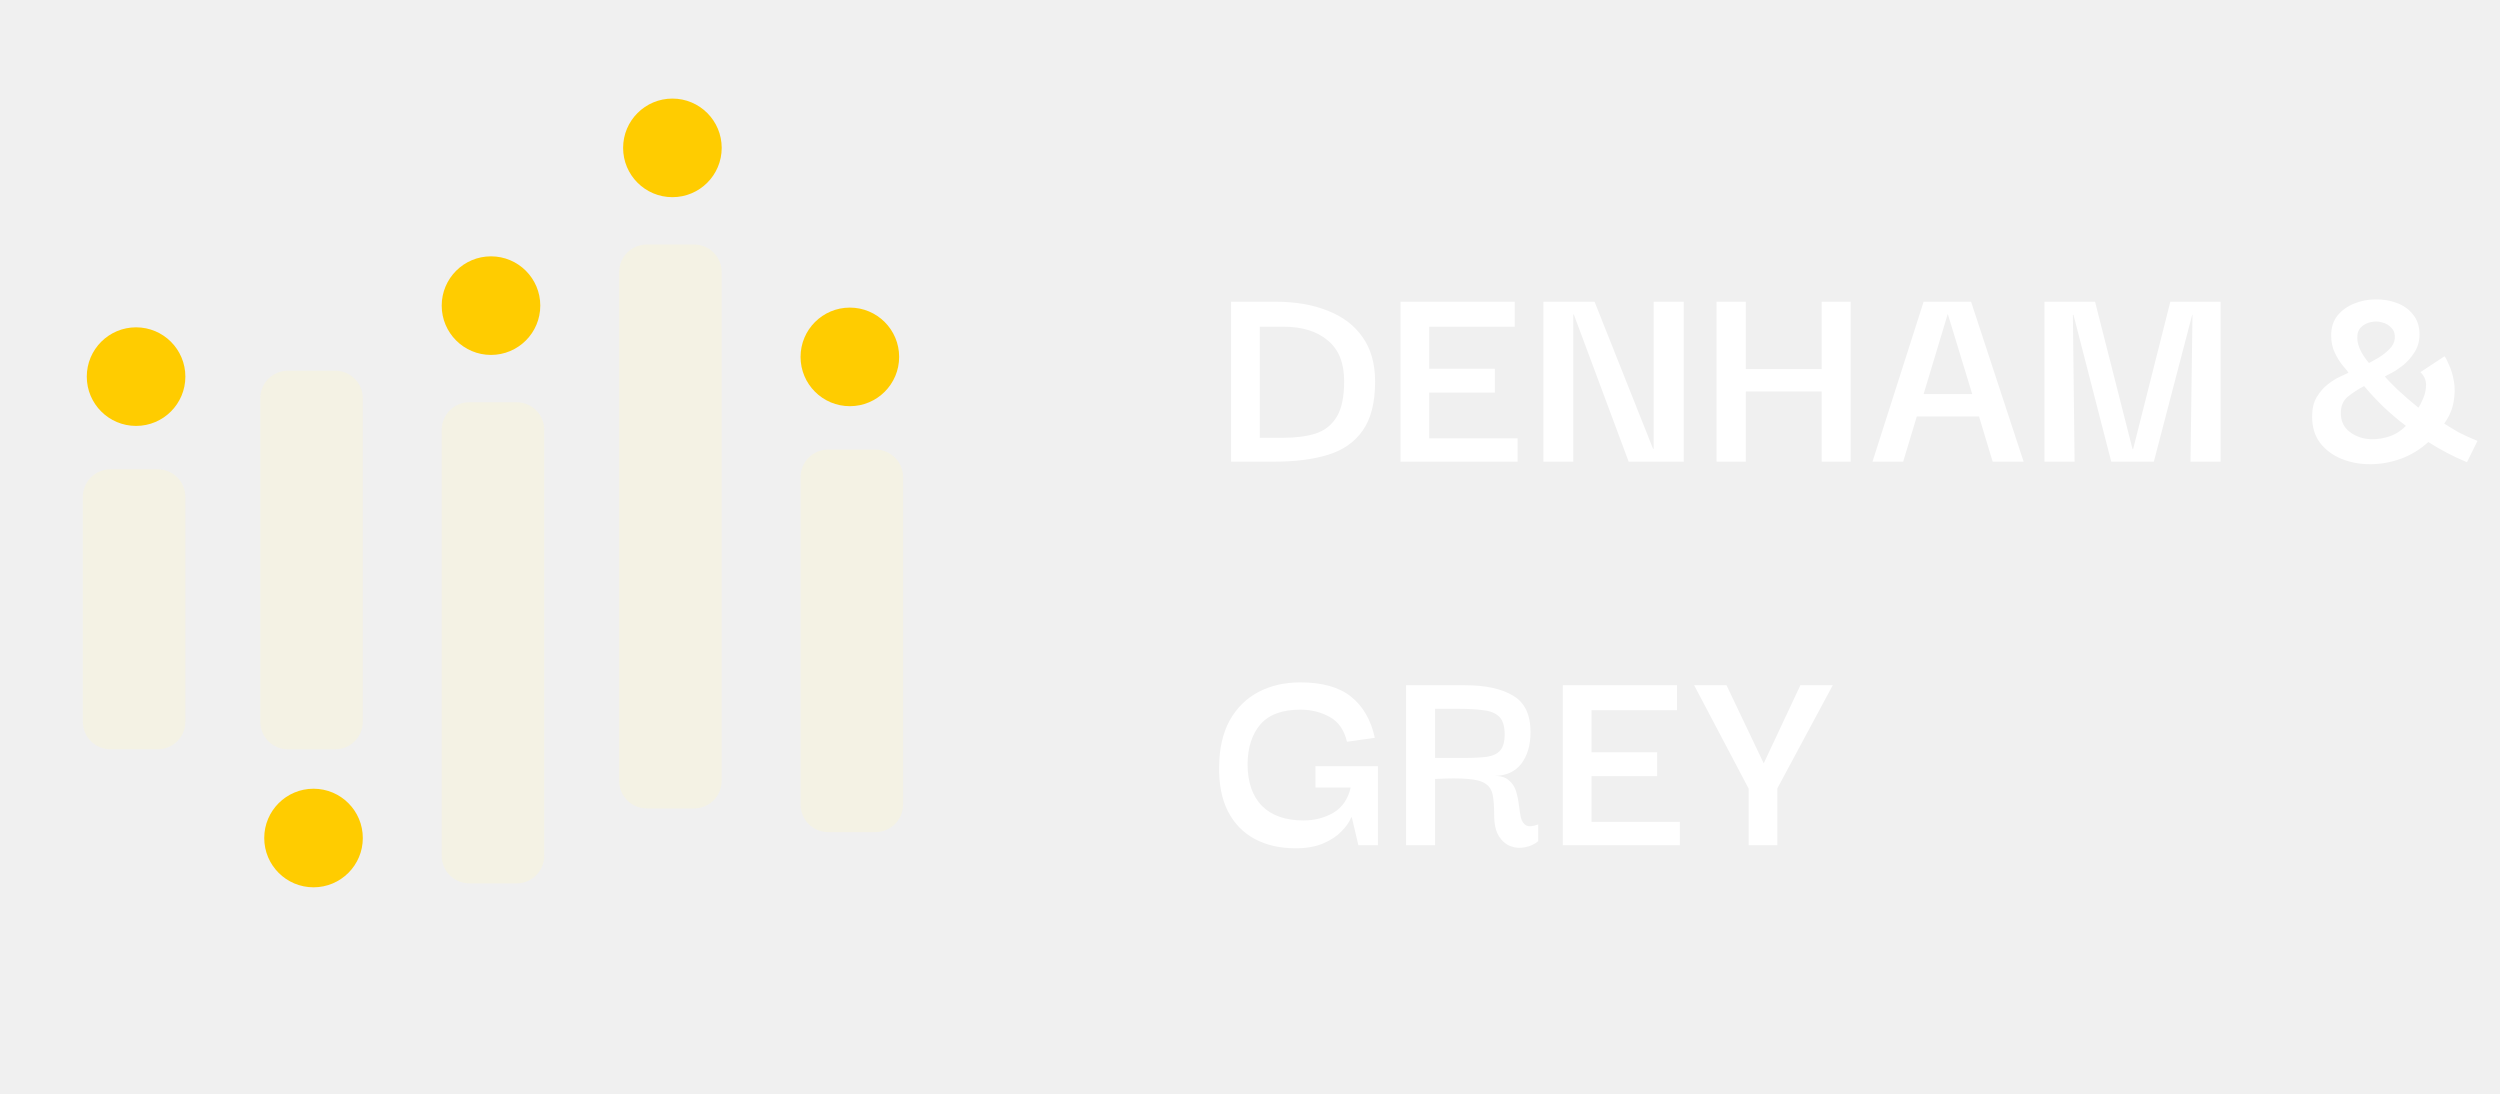
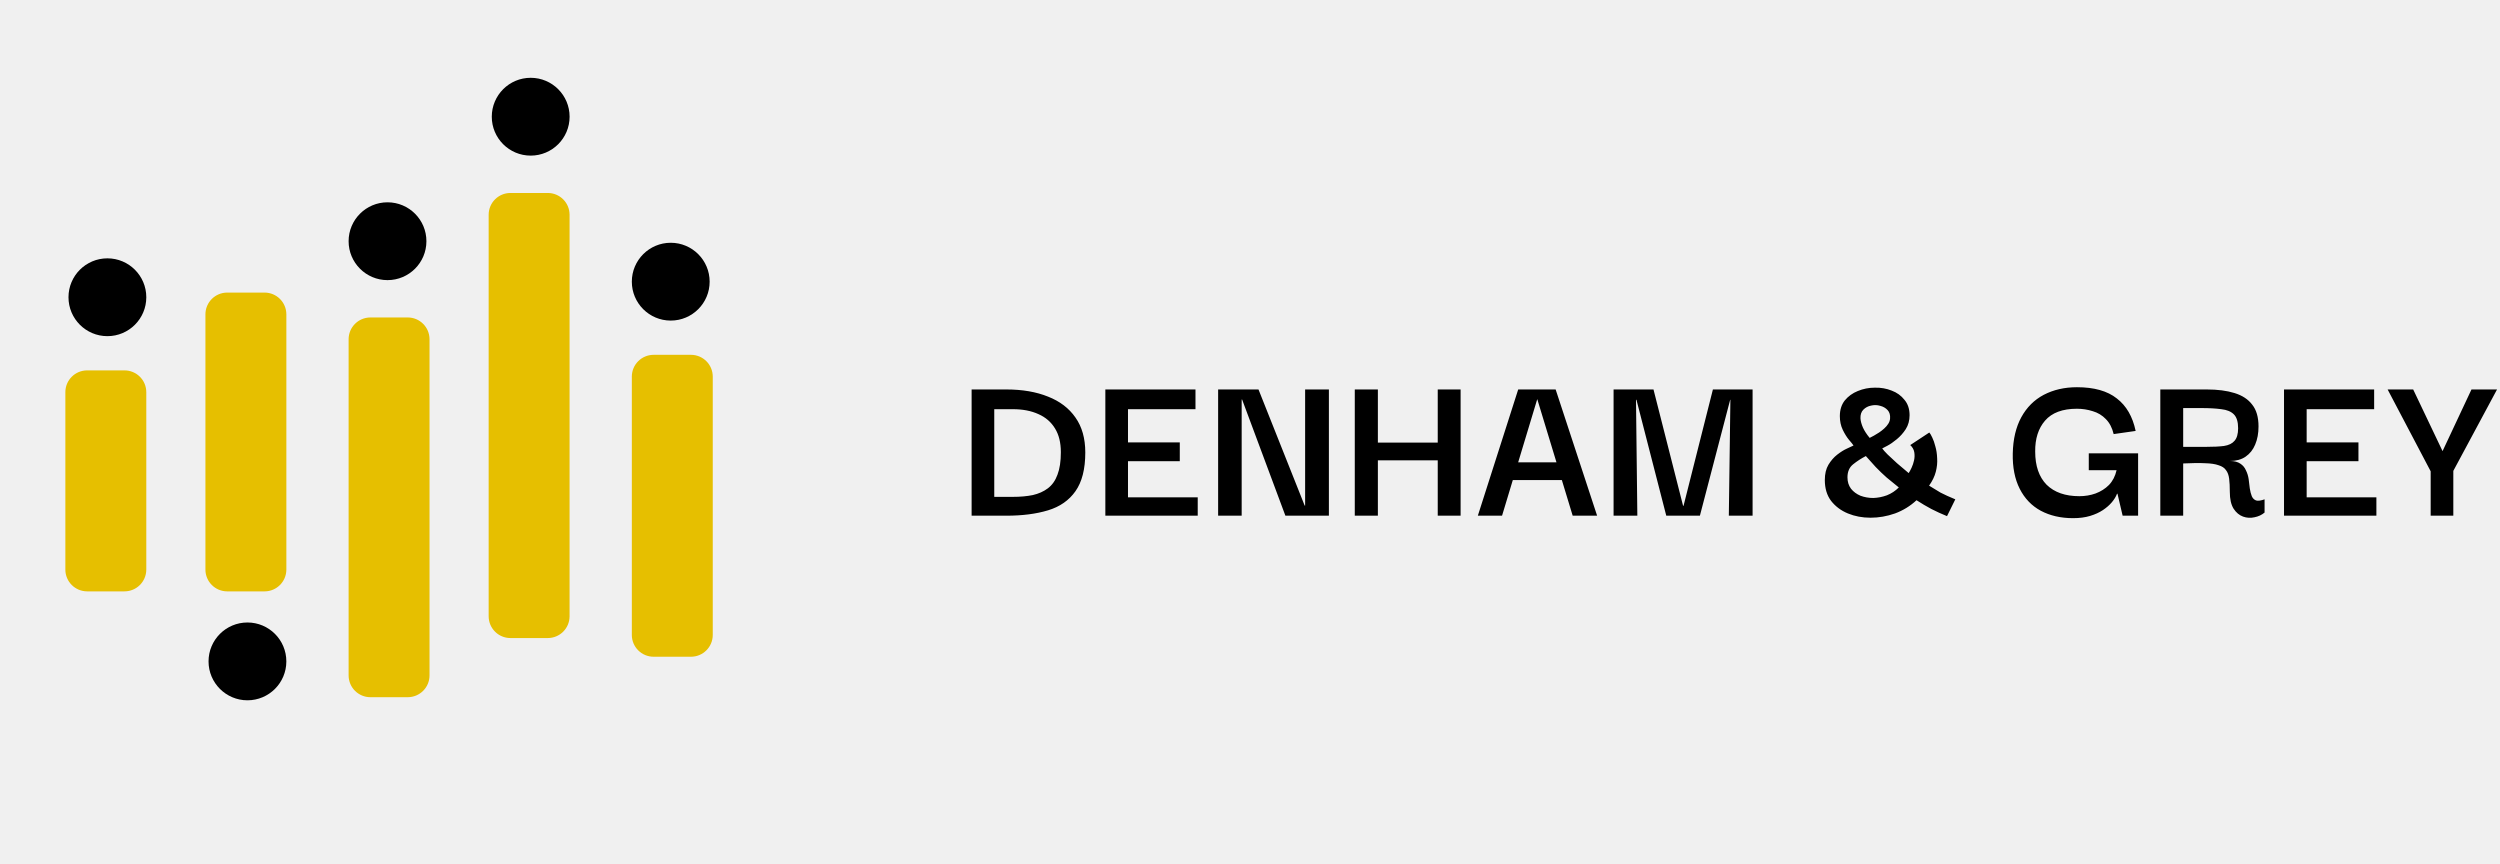
- <svg xmlns="http://www.w3.org/2000/svg" width="176" height="77" viewBox="0 0 176 77" fill="none">
-   <path d="M5.83 34.981C5.83 33.908 6.7 33.038 7.774 33.038H11.105C12.178 33.038 13.049 33.908 13.049 34.981V50.807C13.049 51.88 12.178 52.75 11.105 52.75H7.774C6.7 52.75 5.83 51.88 5.83 50.807V34.981Z" fill="#F4F2E4" />
-   <path d="M13.05 26.514C13.05 28.431 11.496 29.985 9.58 29.985C7.663 29.985 6.109 28.431 6.109 26.514C6.109 24.598 7.663 23.044 9.58 23.044C11.496 23.044 13.05 24.598 13.05 26.514Z" fill="#FFCC00" />
-   <path d="M31.096 30.262C31.096 29.189 31.966 28.318 33.039 28.318H36.371C37.444 28.318 38.314 29.189 38.314 30.262V60.246C38.314 61.32 37.444 62.19 36.371 62.19H33.039C31.966 62.19 31.096 61.32 31.096 60.246V30.262Z" fill="#F4F2E4" />
-   <path d="M38.036 21.516C38.036 23.433 36.483 24.987 34.566 24.987C32.65 24.987 31.096 23.433 31.096 21.516C31.096 19.6 32.65 18.046 34.566 18.046C36.483 18.046 38.036 19.6 38.036 21.516Z" fill="#FFCC00" />
-   <path d="M43.588 19.156C43.588 18.083 44.458 17.213 45.531 17.213H48.863C49.936 17.213 50.806 18.083 50.806 19.156V54.971C50.806 56.044 49.936 56.914 48.863 56.914H45.531C44.458 56.914 43.588 56.044 43.588 54.971V19.156Z" fill="#F4F2E4" />
-   <path d="M50.808 10.411C50.808 12.328 49.254 13.881 47.338 13.881C45.421 13.881 43.867 12.328 43.867 10.411C43.867 8.494 45.421 6.94 47.338 6.94C49.254 6.94 50.808 8.494 50.808 10.411Z" fill="#FFCC00" />
-   <path d="M56.359 33.594C56.359 32.52 57.23 31.65 58.303 31.65H61.634C62.708 31.65 63.578 32.52 63.578 33.594V56.637C63.578 57.711 62.708 58.581 61.634 58.581H58.303C57.23 58.581 56.359 57.711 56.359 56.637V33.594Z" fill="#F4F2E4" />
-   <path d="M63.3 25.126C63.3 27.042 61.746 28.596 59.83 28.596C57.913 28.596 56.359 27.042 56.359 25.126C56.359 23.209 57.913 21.655 59.83 21.655C61.746 21.655 63.3 23.209 63.3 25.126Z" fill="#FFCC00" />
-   <path d="M18.324 28.041C18.324 26.968 19.194 26.098 20.268 26.098H23.599C24.673 26.098 25.543 26.968 25.543 28.041V50.807C25.543 51.88 24.673 52.751 23.599 52.751H20.268C19.194 52.751 18.324 51.88 18.324 50.807V28.041Z" fill="#F4F2E4" />
-   <path d="M25.542 58.997C25.542 60.913 23.989 62.467 22.072 62.467C20.155 62.467 18.602 60.913 18.602 58.997C18.602 57.08 20.155 55.526 22.072 55.526C23.989 55.526 25.542 57.08 25.542 58.997Z" fill="#FFCC00" />
-   <path d="M96.808 26.86C96.808 28.34 96.515 29.493 95.928 30.32C95.355 31.133 94.541 31.7 93.488 32.02C92.435 32.34 91.195 32.5 89.768 32.5H86.668V21.24H89.768C91.195 21.24 92.435 21.453 93.488 21.88C94.541 22.293 95.355 22.913 95.928 23.74C96.515 24.567 96.808 25.607 96.808 26.86ZM88.688 30.82H90.348C91.228 30.82 91.988 30.72 92.628 30.52C93.268 30.307 93.761 29.913 94.108 29.34C94.455 28.767 94.628 27.933 94.628 26.84C94.628 25.547 94.242 24.587 93.468 23.96C92.708 23.32 91.668 23 90.348 23H88.688V30.82ZM100.617 30.86H106.837V32.5H98.597V21.24H106.637V23H100.617V25.96H105.237V27.64H100.617V30.86ZM116.417 21.24H118.537V32.5H114.657L110.797 22.14H110.757V32.5H108.657V21.24H112.257L116.377 31.6H116.417V21.24ZM122.906 32.5H120.846V21.24H122.906V25.98H128.246V21.24H130.286V32.5H128.246V27.56H122.906V32.5ZM131.823 32.5L135.423 21.24H138.763L142.463 32.5H140.283L139.323 29.32H134.943L133.983 32.5H131.823ZM137.123 22.1L135.423 27.74H138.843L137.123 22.1ZM143.931 32.5V21.24H147.491L150.131 31.62H150.171L152.791 21.24H156.331V32.5H154.211L154.351 22.16H154.331L151.631 32.5H148.631L145.971 22.16H145.931L146.051 32.5H143.931ZM173.674 32.54C172.741 32.153 171.834 31.68 170.954 31.12C170.381 31.64 169.734 32.033 169.014 32.3C168.308 32.553 167.588 32.68 166.854 32.68C166.121 32.68 165.448 32.553 164.834 32.3C164.221 32.047 163.721 31.673 163.334 31.18C162.961 30.687 162.774 30.067 162.774 29.32C162.774 28.773 162.881 28.32 163.094 27.96C163.321 27.587 163.581 27.287 163.874 27.06C164.181 26.82 164.468 26.64 164.734 26.52C165.014 26.387 165.214 26.293 165.334 26.24C165.268 26.133 165.134 25.967 164.934 25.74C164.734 25.5 164.548 25.2 164.374 24.84C164.201 24.48 164.114 24.073 164.114 23.62C164.114 23.06 164.261 22.593 164.554 22.22C164.861 21.847 165.248 21.567 165.714 21.38C166.194 21.18 166.694 21.08 167.214 21.08C167.748 21.067 168.248 21.147 168.714 21.32C169.194 21.493 169.581 21.767 169.874 22.14C170.181 22.513 170.334 22.98 170.334 23.54C170.334 24.007 170.221 24.42 169.994 24.78C169.768 25.14 169.501 25.447 169.194 25.7C168.888 25.94 168.608 26.127 168.354 26.26C168.101 26.393 167.948 26.473 167.894 26.5C168.041 26.687 168.328 26.987 168.754 27.4C169.194 27.813 169.694 28.247 170.254 28.7C170.361 28.553 170.474 28.333 170.594 28.04C170.728 27.733 170.794 27.413 170.794 27.08C170.794 26.747 170.661 26.453 170.394 26.2L172.094 25.08C172.174 25.173 172.281 25.38 172.414 25.7C172.561 26.007 172.674 26.387 172.754 26.84C172.834 27.28 172.828 27.76 172.734 28.28C172.654 28.8 172.434 29.313 172.074 29.82C172.408 30.033 172.748 30.24 173.094 30.44C173.454 30.627 173.894 30.827 174.414 31.04L173.674 32.54ZM166.774 25.56C166.948 25.467 167.174 25.34 167.454 25.18C167.734 25.007 167.988 24.807 168.214 24.58C168.441 24.353 168.568 24.107 168.594 23.84C168.621 23.533 168.548 23.287 168.374 23.1C168.201 22.9 167.981 22.767 167.714 22.7C167.448 22.62 167.174 22.613 166.894 22.68C166.628 22.733 166.401 22.853 166.214 23.04C166.028 23.227 165.941 23.487 165.954 23.82C165.968 24.34 166.241 24.92 166.774 25.56ZM169.374 29.98C168.814 29.553 168.288 29.107 167.794 28.64C167.301 28.16 166.848 27.673 166.434 27.18C166.021 27.393 165.641 27.64 165.294 27.92C164.961 28.187 164.794 28.573 164.794 29.08C164.794 29.573 164.954 29.973 165.274 30.28C165.608 30.587 166.021 30.787 166.514 30.88C167.008 30.96 167.514 30.927 168.034 30.78C168.554 30.633 169.001 30.367 169.374 29.98ZM91.208 59.72C90.115 59.72 89.155 59.5 88.328 59.06C87.515 58.62 86.888 57.973 86.448 57.12C86.008 56.253 85.802 55.193 85.828 53.94C85.841 52.673 86.088 51.6 86.568 50.72C87.061 49.84 87.735 49.173 88.588 48.72C89.442 48.267 90.428 48.04 91.548 48.04C93.082 48.04 94.268 48.373 95.108 49.04C95.948 49.707 96.508 50.673 96.788 51.94L94.828 52.22C94.628 51.38 94.215 50.793 93.588 50.46C92.975 50.127 92.295 49.96 91.548 49.96C90.268 49.96 89.328 50.307 88.728 51C88.141 51.693 87.841 52.62 87.828 53.78C87.828 55.06 88.168 56.047 88.848 56.74C89.528 57.42 90.501 57.76 91.768 57.76C92.541 57.76 93.242 57.58 93.868 57.22C94.495 56.847 94.901 56.253 95.088 55.44H92.608V53.94H97.008V59.5H95.628L95.168 57.54H95.128C94.995 57.873 94.761 58.207 94.428 58.54C94.108 58.873 93.681 59.153 93.148 59.38C92.615 59.607 91.968 59.72 91.208 59.72ZM98.989 59.5V48.24H103.129C104.582 48.24 105.716 48.487 106.529 48.98C107.342 49.46 107.749 50.313 107.749 51.54C107.749 52.46 107.529 53.207 107.089 53.78C106.649 54.34 106.016 54.62 105.189 54.62C105.656 54.62 106.002 54.727 106.229 54.94C106.469 55.14 106.636 55.393 106.729 55.7C106.822 56.007 106.889 56.327 106.929 56.66C106.969 56.993 107.016 57.293 107.069 57.56C107.136 57.813 107.256 57.993 107.429 58.1C107.616 58.207 107.902 58.187 108.289 58.04V59.22C108.036 59.433 107.736 59.573 107.389 59.64C107.042 59.72 106.702 59.7 106.369 59.58C106.036 59.46 105.756 59.227 105.529 58.88C105.302 58.52 105.189 58.02 105.189 57.38C105.189 56.793 105.156 56.327 105.089 55.98C105.022 55.62 104.856 55.353 104.589 55.18C104.322 54.993 103.909 54.88 103.349 54.84C102.789 54.787 102.016 54.787 101.029 54.84V59.5H98.989ZM101.029 53.36H103.049C103.702 53.36 104.242 53.333 104.669 53.28C105.096 53.213 105.409 53.067 105.609 52.84C105.822 52.6 105.929 52.22 105.929 51.7C105.929 51.127 105.802 50.713 105.549 50.46C105.296 50.207 104.922 50.053 104.429 50C103.949 49.933 103.356 49.9 102.649 49.9H101.029V53.36ZM112.043 57.86H118.263V59.5H110.023V48.24H118.063V50H112.043V52.96H116.663V54.64H112.043V57.86ZM123.106 59.5V55.52L119.266 48.24H121.546L124.166 53.74L126.746 48.24H129.026L125.126 55.5V59.5H123.106Z" fill="white" />
+ <svg xmlns="http://www.w3.org/2000/svg" width="223" height="77" viewBox="0 0 223 77" fill="none">
+   <path d="M5.83 34.981C5.83 33.908 6.7 33.038 7.774 33.038H11.105C12.178 33.038 13.049 33.908 13.049 34.981V50.807C13.049 51.88 12.178 52.75 11.105 52.75H7.774C6.7 52.75 5.83 51.88 5.83 50.807V34.981Z" fill="#E6BF00" />
+   <path d="M13.05 26.514C13.05 28.431 11.496 29.985 9.58 29.985C7.663 29.985 6.109 28.431 6.109 26.514C6.109 24.598 7.663 23.044 9.58 23.044C11.496 23.044 13.05 24.598 13.05 26.514Z" fill="black" />
+   <path d="M31.096 30.262C31.096 29.189 31.966 28.318 33.039 28.318H36.371C37.444 28.318 38.314 29.189 38.314 30.262V60.246C38.314 61.32 37.444 62.19 36.371 62.19H33.039C31.966 62.19 31.096 61.32 31.096 60.246V30.262Z" fill="#E6BF00" />
+   <path d="M38.036 21.516C38.036 23.433 36.483 24.987 34.566 24.987C32.65 24.987 31.096 23.433 31.096 21.516C31.096 19.6 32.65 18.046 34.566 18.046C36.483 18.046 38.036 19.6 38.036 21.516Z" fill="black" />
+   <path d="M43.588 19.156C43.588 18.083 44.458 17.213 45.531 17.213H48.863C49.936 17.213 50.806 18.083 50.806 19.156V54.971C50.806 56.044 49.936 56.914 48.863 56.914H45.531C44.458 56.914 43.588 56.044 43.588 54.971V19.156Z" fill="#E6BF00" />
+   <path d="M50.808 10.411C50.808 12.328 49.254 13.881 47.338 13.881C45.421 13.881 43.867 12.328 43.867 10.411C43.867 8.494 45.421 6.94 47.338 6.94C49.254 6.94 50.808 8.494 50.808 10.411Z" fill="black" />
+   <path d="M56.359 33.594C56.359 32.52 57.23 31.65 58.303 31.65H61.634C62.708 31.65 63.578 32.52 63.578 33.594V56.637C63.578 57.711 62.708 58.581 61.634 58.581H58.303C57.23 58.581 56.359 57.711 56.359 56.637V33.594Z" fill="#E6BF00" />
+   <path d="M63.3 25.126C63.3 27.042 61.746 28.596 59.83 28.596C57.913 28.596 56.359 27.042 56.359 25.126C56.359 23.209 57.913 21.655 59.83 21.655C61.746 21.655 63.3 23.209 63.3 25.126Z" fill="black" />
+   <path d="M18.324 28.041C18.324 26.968 19.194 26.098 20.268 26.098H23.599C24.673 26.098 25.543 26.968 25.543 28.041V50.807C25.543 51.88 24.673 52.751 23.599 52.751H20.268C19.194 52.751 18.324 51.88 18.324 50.807V28.041Z" fill="#E6BF00" />
+   <path d="M25.542 58.997C25.542 60.913 23.989 62.467 22.072 62.467C20.155 62.467 18.602 60.913 18.602 58.997C18.602 57.08 20.155 55.526 22.072 55.526C23.989 55.526 25.542 57.08 25.542 58.997Z" fill="black" />
+   <path d="M88.688 44.32C89.168 44.32 89.535 44.32 89.788 44.32C90.055 44.32 90.242 44.32 90.348 44.32C91.015 44.32 91.608 44.267 92.128 44.16C92.648 44.04 93.095 43.84 93.468 43.56C93.855 43.267 94.141 42.86 94.328 42.34C94.528 41.82 94.628 41.153 94.628 40.34C94.628 39.487 94.455 38.78 94.108 38.22C93.761 37.647 93.268 37.22 92.628 36.94C91.988 36.647 91.228 36.5 90.348 36.5H88.688V44.32ZM96.808 40.36C96.808 41.84 96.515 42.993 95.928 43.82C95.355 44.633 94.541 45.2 93.488 45.52C92.435 45.84 91.195 46 89.768 46C89.555 46 89.208 46 88.728 46C88.248 46 87.561 46 86.668 46V34.74C87.615 34.74 88.315 34.74 88.768 34.74C89.235 34.74 89.568 34.74 89.768 34.74C91.195 34.74 92.435 34.953 93.488 35.38C94.541 35.793 95.355 36.413 95.928 37.24C96.515 38.067 96.808 39.107 96.808 40.36ZM98.597 46V34.74H106.637V36.5H100.617V39.46H105.237V41.14H100.617V44.36H106.837V46H98.597ZM116.417 34.74H118.537V46H114.657L110.797 35.64H110.757V46H108.657V34.74H112.257L116.377 45.1H116.417V34.74ZM122.906 46H120.846V34.74H122.906V46ZM128.246 34.74H130.286V46H128.246V34.74ZM129.466 41.06H121.786V39.48H129.466V41.06ZM131.823 46L135.423 34.74H138.763L142.463 46H140.283L137.123 35.6L133.983 46H131.823ZM134.243 42.82L134.263 41.24H139.963L139.983 42.82H134.243ZM143.931 46V34.74H147.491L150.131 45.12H150.171L152.791 34.74H156.331V46H154.211L154.351 35.66H154.331L151.631 46H148.631L145.971 35.66H145.931L146.051 46H143.931ZM173.674 46.04C173.181 45.84 172.714 45.627 172.274 45.4C171.848 45.173 171.408 44.913 170.954 44.62C170.394 45.14 169.754 45.533 169.034 45.8C168.314 46.053 167.588 46.18 166.854 46.18C166.121 46.18 165.448 46.053 164.834 45.8C164.221 45.547 163.721 45.173 163.334 44.68C162.961 44.187 162.774 43.567 162.774 42.82C162.774 42.273 162.881 41.82 163.094 41.46C163.321 41.087 163.581 40.787 163.874 40.56C164.181 40.32 164.468 40.14 164.734 40.02C165.014 39.887 165.214 39.793 165.334 39.74C165.268 39.633 165.134 39.467 164.934 39.24C164.734 39 164.548 38.7 164.374 38.34C164.201 37.98 164.114 37.573 164.114 37.12C164.114 36.56 164.261 36.093 164.554 35.72C164.861 35.347 165.248 35.067 165.714 34.88C166.194 34.68 166.701 34.58 167.234 34.58C167.768 34.567 168.268 34.653 168.734 34.84C169.201 35.013 169.581 35.287 169.874 35.66C170.181 36.02 170.334 36.48 170.334 37.04C170.334 37.507 170.221 37.92 169.994 38.28C169.768 38.627 169.501 38.927 169.194 39.18C168.888 39.433 168.608 39.627 168.354 39.76C168.101 39.893 167.948 39.973 167.894 40C167.988 40.133 168.148 40.313 168.374 40.54C168.614 40.767 168.894 41.027 169.214 41.32C169.534 41.6 169.881 41.893 170.254 42.2C170.334 42.08 170.421 41.92 170.514 41.72C170.608 41.52 170.681 41.3 170.734 41.06C170.788 40.82 170.794 40.58 170.754 40.34C170.714 40.1 170.594 39.887 170.394 39.7L172.094 38.58C172.161 38.647 172.248 38.793 172.354 39.02C172.461 39.233 172.554 39.5 172.634 39.82C172.728 40.14 172.781 40.493 172.794 40.88C172.821 41.267 172.781 41.667 172.674 42.08C172.568 42.493 172.368 42.907 172.074 43.32C172.408 43.533 172.748 43.74 173.094 43.94C173.454 44.127 173.894 44.327 174.414 44.54L173.674 46.04ZM169.374 43.48C169.001 43.187 168.641 42.893 168.294 42.6C167.948 42.293 167.621 41.98 167.314 41.66C167.008 41.327 166.714 41 166.434 40.68C166.021 40.893 165.641 41.14 165.294 41.42C164.961 41.687 164.794 42.073 164.794 42.58C164.794 42.98 164.901 43.32 165.114 43.6C165.328 43.867 165.608 44.073 165.954 44.22C166.314 44.353 166.694 44.42 167.094 44.42C167.508 44.407 167.914 44.327 168.314 44.18C168.714 44.02 169.068 43.787 169.374 43.48ZM166.774 39.06C166.881 39.007 167.008 38.94 167.154 38.86C167.301 38.78 167.454 38.687 167.614 38.58C167.774 38.473 167.928 38.353 168.074 38.22C168.221 38.087 168.341 37.947 168.434 37.8C168.528 37.653 168.581 37.5 168.594 37.34C168.621 37.02 168.548 36.767 168.374 36.58C168.201 36.393 167.981 36.267 167.714 36.2C167.448 36.12 167.174 36.113 166.894 36.18C166.628 36.233 166.401 36.353 166.214 36.54C166.028 36.727 165.941 36.987 165.954 37.32C165.968 37.56 166.041 37.833 166.174 38.14C166.308 38.433 166.508 38.74 166.774 39.06ZM184.919 46.22C183.826 46.22 182.866 46 182.039 45.56C181.226 45.12 180.599 44.467 180.159 43.6C179.719 42.733 179.512 41.68 179.539 40.44C179.566 39.173 179.819 38.1 180.299 37.22C180.779 36.34 181.446 35.673 182.299 35.22C183.166 34.767 184.152 34.54 185.259 34.54C186.792 34.54 187.979 34.873 188.819 35.54C189.672 36.193 190.232 37.16 190.499 38.44L188.539 38.72C188.406 38.16 188.172 37.713 187.839 37.38C187.519 37.047 187.132 36.813 186.679 36.68C186.226 36.533 185.752 36.46 185.259 36.46C183.979 36.46 183.032 36.813 182.419 37.52C181.819 38.213 181.526 39.133 181.539 40.28C181.539 41.56 181.879 42.547 182.559 43.24C183.252 43.92 184.226 44.26 185.479 44.26C185.986 44.26 186.466 44.18 186.919 44.02C187.386 43.847 187.786 43.593 188.119 43.26C188.452 42.913 188.679 42.473 188.799 41.94H186.319V40.44H190.719V46H189.339L188.879 44.04H188.839C188.746 44.293 188.592 44.547 188.379 44.8C188.166 45.053 187.899 45.287 187.579 45.5C187.259 45.713 186.879 45.887 186.439 46.02C185.999 46.153 185.492 46.22 184.919 46.22ZM192.7 46V34.74H196.84C197.813 34.74 198.64 34.847 199.32 35.06C200.013 35.273 200.54 35.62 200.9 36.1C201.273 36.567 201.46 37.213 201.46 38.04C201.46 38.653 201.36 39.193 201.16 39.66C200.973 40.113 200.687 40.473 200.3 40.74C199.927 40.993 199.46 41.12 198.9 41.12C199.3 41.12 199.613 41.2 199.84 41.36C200.067 41.507 200.233 41.707 200.34 41.96C200.46 42.2 200.54 42.46 200.58 42.74C200.62 43.02 200.653 43.293 200.68 43.56C200.72 43.827 200.78 44.06 200.86 44.26C200.94 44.447 201.067 44.573 201.24 44.64C201.413 44.693 201.667 44.66 202 44.54V45.72C201.747 45.933 201.447 46.073 201.1 46.14C200.753 46.22 200.413 46.2 200.08 46.08C199.747 45.96 199.467 45.727 199.24 45.38C199.013 45.02 198.9 44.52 198.9 43.88C198.9 43.413 198.88 43.02 198.84 42.7C198.8 42.38 198.707 42.127 198.56 41.94C198.427 41.74 198.207 41.593 197.9 41.5C197.607 41.393 197.207 41.333 196.7 41.32C196.193 41.293 195.54 41.3 194.74 41.34V46H192.7ZM194.74 39.86H196.76C197.427 39.86 197.967 39.833 198.38 39.78C198.807 39.713 199.12 39.56 199.32 39.32C199.533 39.08 199.64 38.707 199.64 38.2C199.64 37.627 199.513 37.213 199.26 36.96C199.007 36.707 198.633 36.553 198.14 36.5C197.66 36.433 197.067 36.4 196.36 36.4H194.74V39.86ZM203.734 46V34.74H211.774V36.5H205.754V39.46H210.374V41.14H205.754V44.36H211.974V46H203.734ZM216.816 42.04L212.976 34.74H215.256L217.876 40.24L220.456 34.74H222.736L218.816 42.04H216.816ZM216.816 46V41.78H218.836V46H216.816Z" fill="black" />
</svg>
